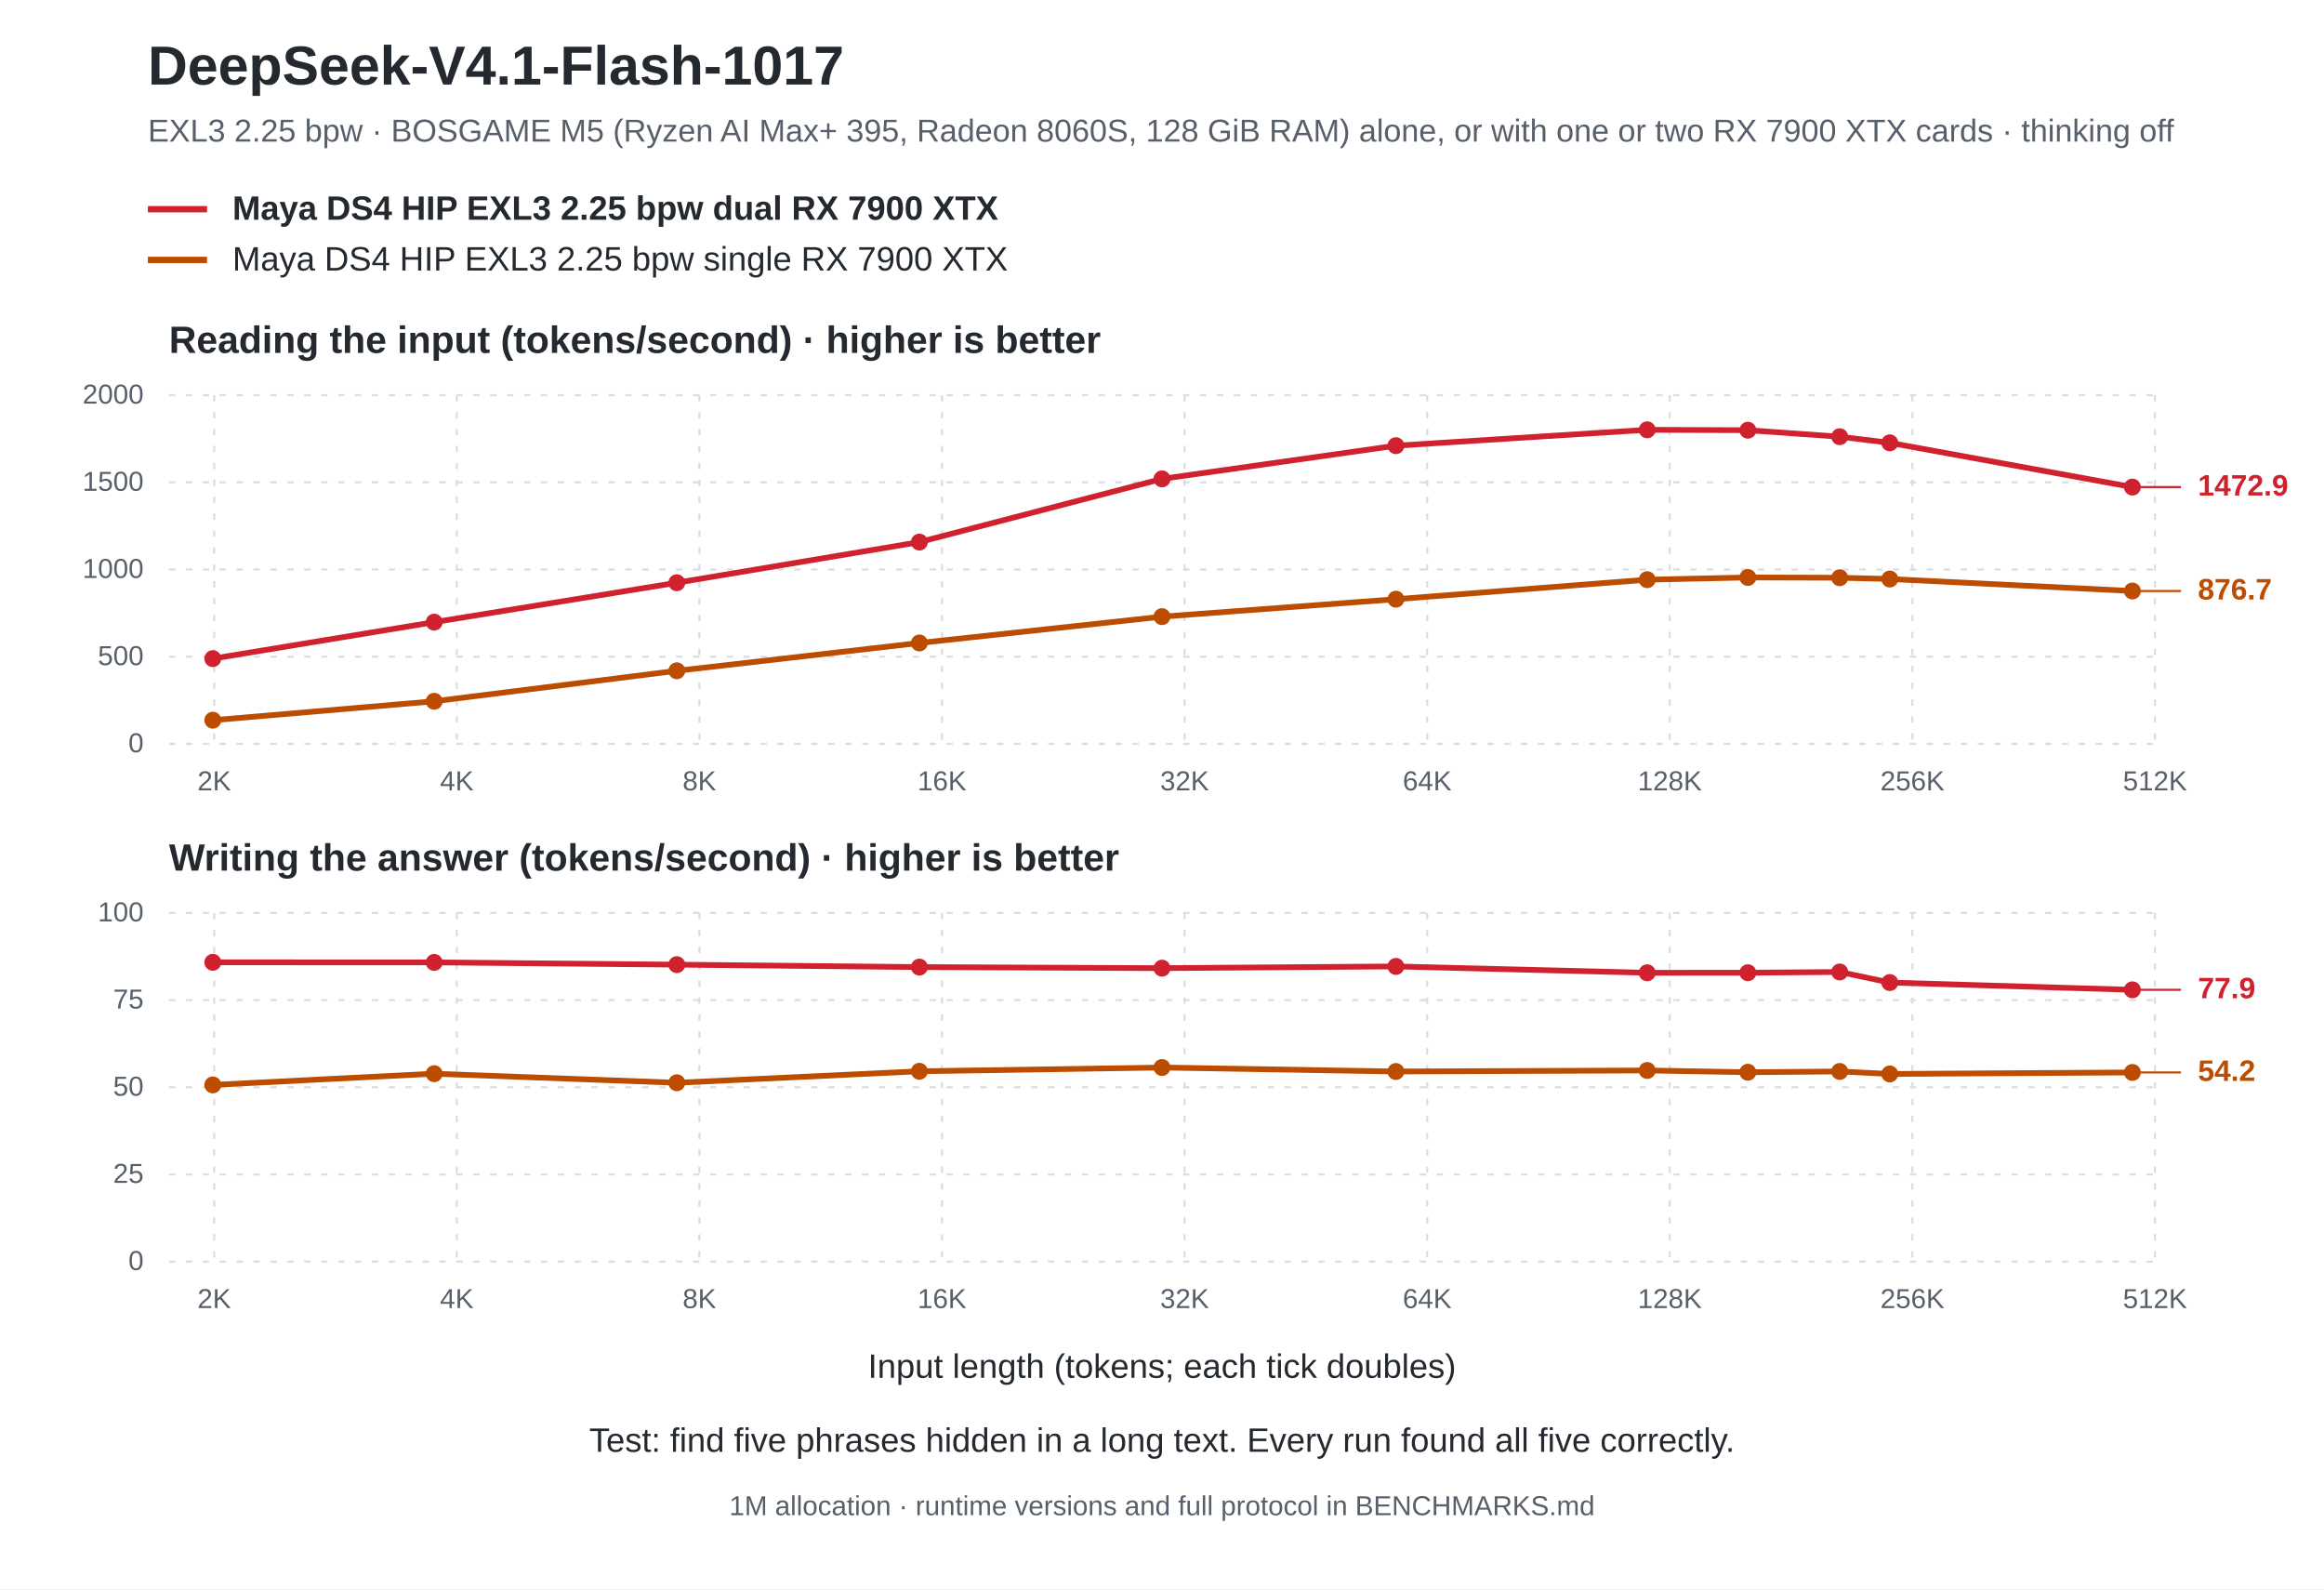
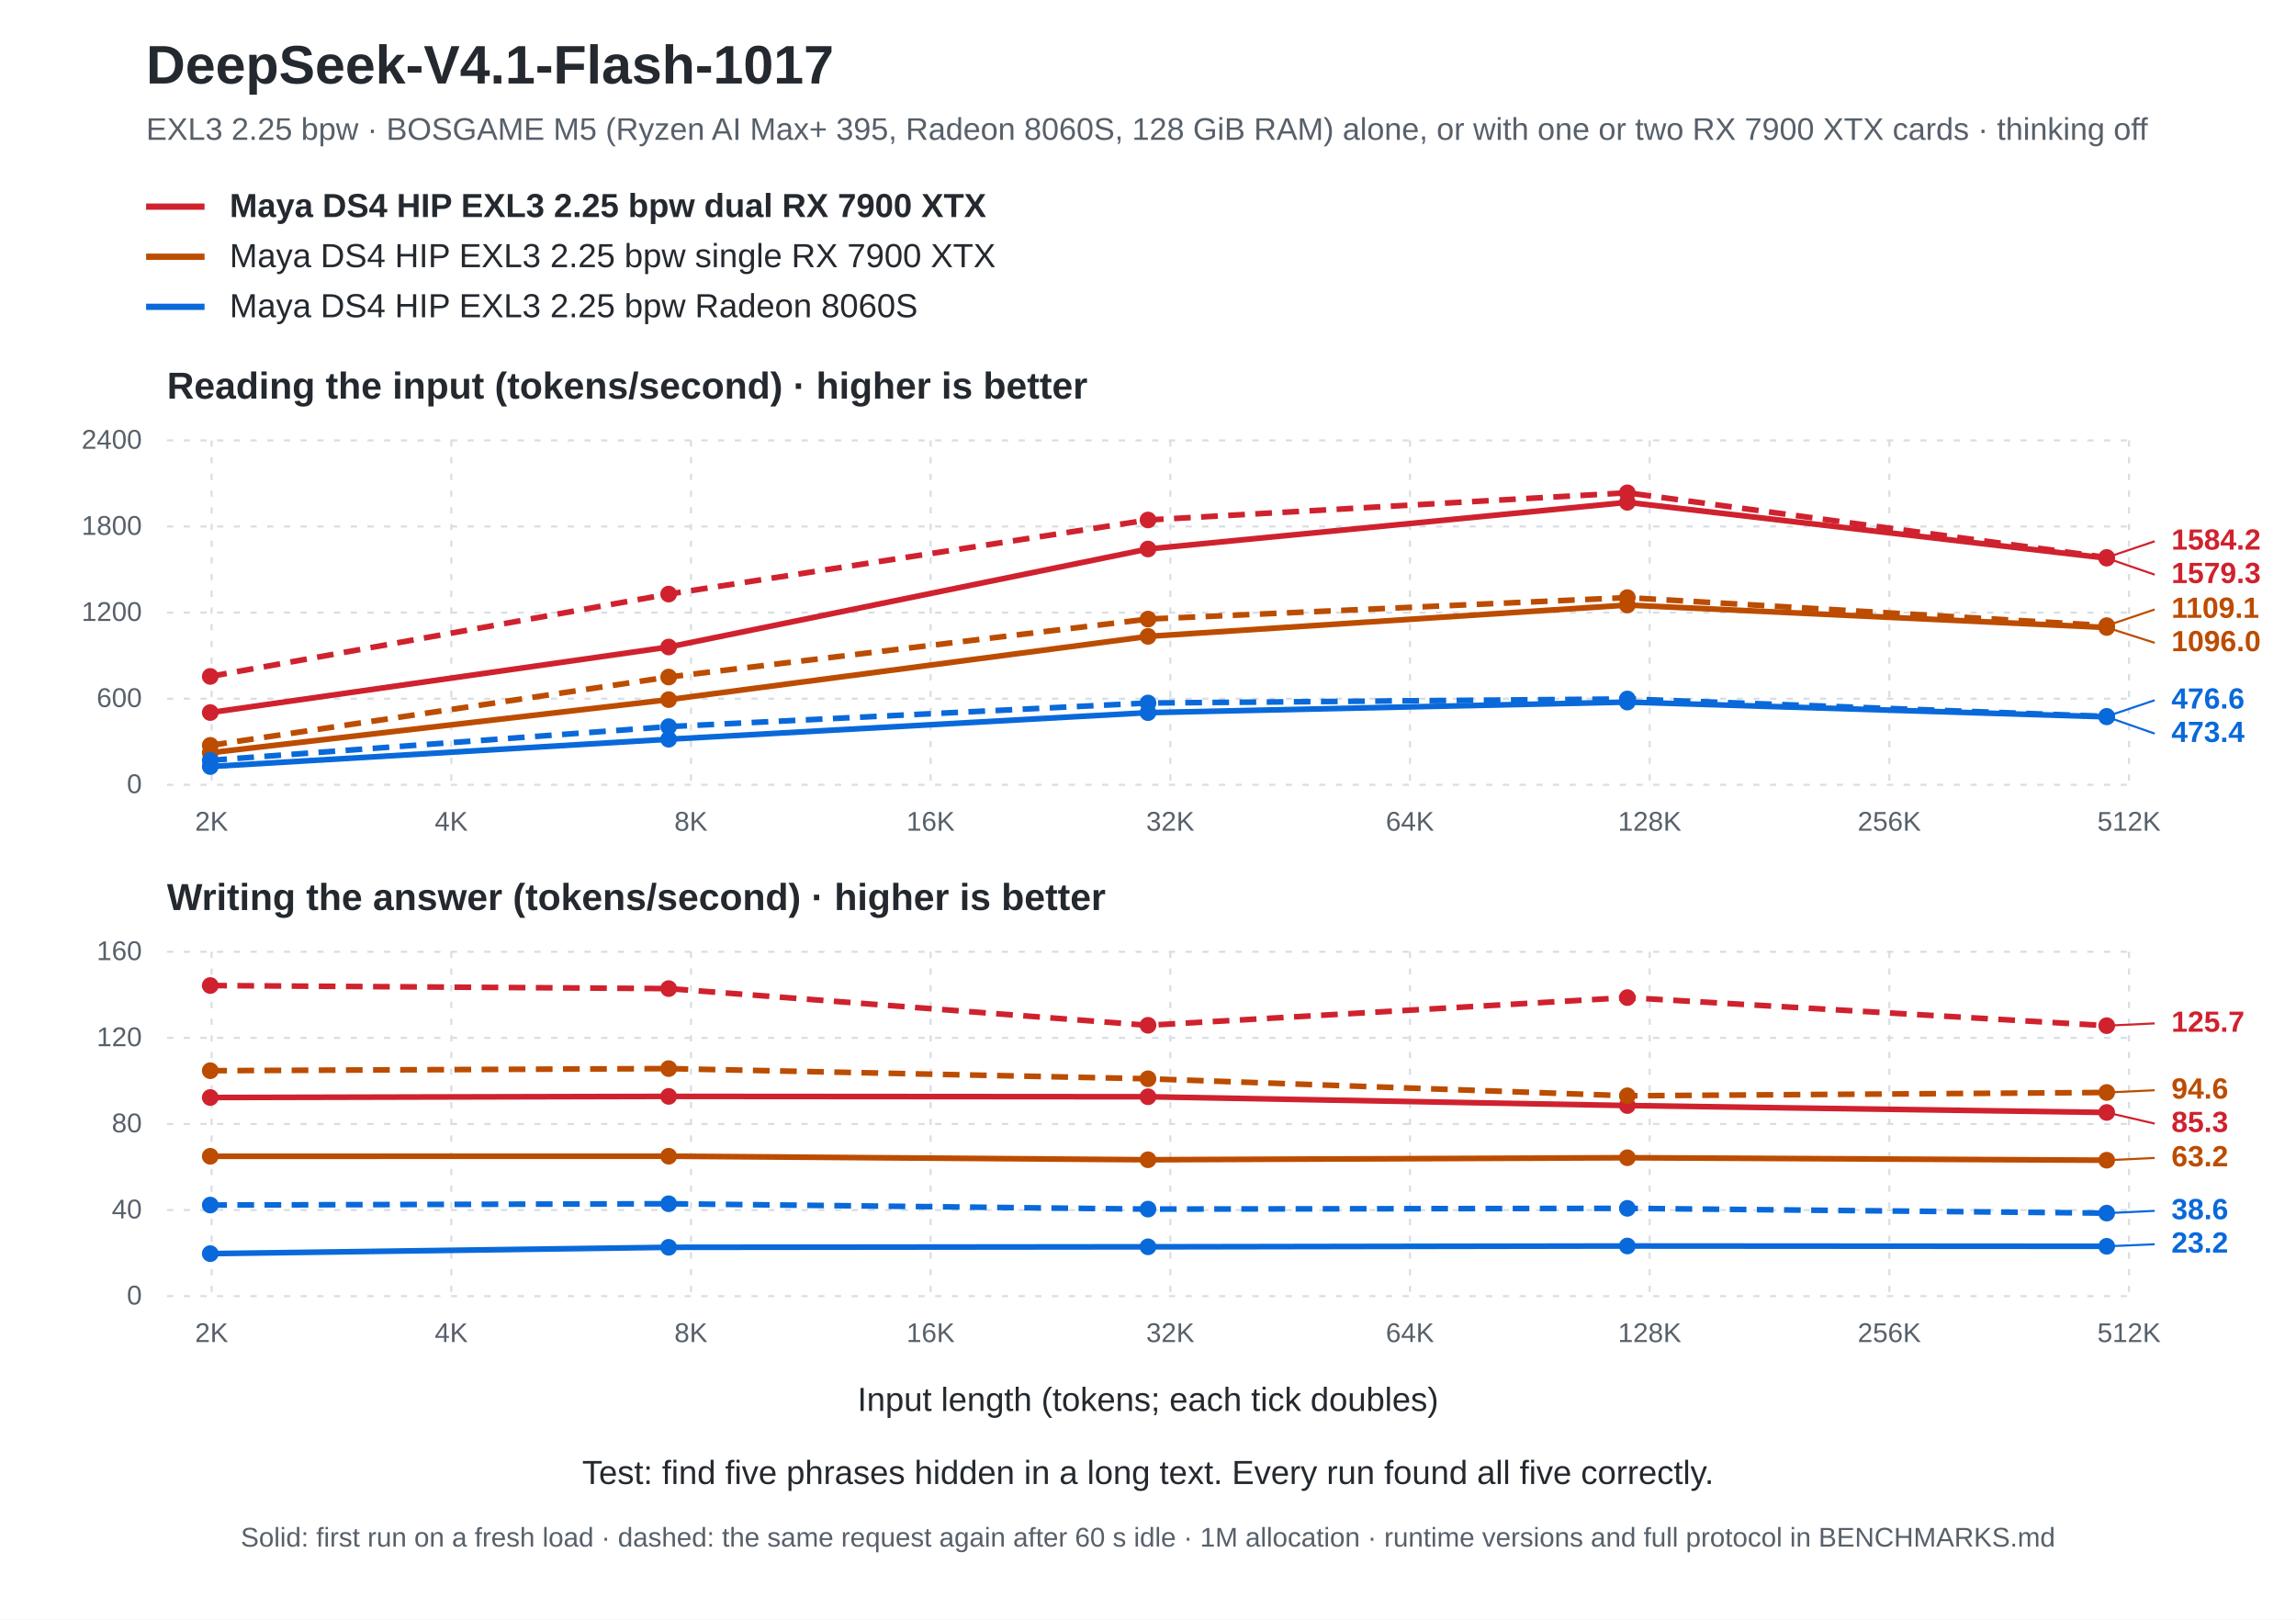
- <svg xmlns="http://www.w3.org/2000/svg" viewBox="0 0 1100 752" role="img" aria-labelledby="title desc">
+ <svg xmlns="http://www.w3.org/2000/svg" viewBox="0 0 1100 776" role="img" aria-labelledby="title desc">
  <style>text{font-family:Arial,sans-serif;fill:#24292f}.title{font-size:26px;font-weight:700}.sub{font-size:15px;fill:#57606a}.label{font-size:16px}.tick{font-size:13px;fill:#57606a}.panel{font-size:18px;font-weight:700}.grid{stroke:#d8dee4;stroke-dasharray:3 5}.value{font-size:14px;font-weight:700}</style>
-   <rect width="1100" height="752" fill="white" />
+   <rect width="1100" height="776" fill="white" />
  <text x="70" y="40" class="title">DeepSeek-V4.1-Flash-1017</text>
  <text x="70" y="67" class="sub">EXL3 2.25 bpw · BOSGAME M5 (Ryzen AI Max+ 395, Radeon 8060S, 128 GiB RAM) alone, or with one or two RX 7900 XTX cards · thinking off</text>
  <line x1="70" y1="99" x2="98" y2="99" stroke="#cf222e" stroke-width="3" />
  <text x="110" y="104" class="label" style="font-weight:700">Maya DS4 HIP EXL3 2.25 bpw dual RX 7900 XTX</text>
  <line x1="70" y1="123" x2="98" y2="123" stroke="#bc4c00" stroke-width="3" />
  <text x="110" y="128" class="label" style="font-weight:400">Maya DS4 HIP EXL3 2.25 bpw single RX 7900 XTX</text>
-   <text x="80" y="167" class="panel">Reading the input (tokens/second) · higher is better</text>
-   <line class="grid" x1="80" y1="352.00" x2="1020" y2="352.00" />
-   <text class="tick" x="68" y="356.00" text-anchor="end">0</text>
-   <line class="grid" x1="80" y1="310.75" x2="1020" y2="310.75" />
-   <text class="tick" x="68" y="314.75" text-anchor="end">500</text>
-   <line class="grid" x1="80" y1="269.50" x2="1020" y2="269.50" />
-   <text class="tick" x="68" y="273.50" text-anchor="end">1000</text>
-   <line class="grid" x1="80" y1="228.25" x2="1020" y2="228.25" />
-   <text class="tick" x="68" y="232.25" text-anchor="end">1500</text>
-   <line class="grid" x1="80" y1="187.00" x2="1020" y2="187.00" />
-   <text class="tick" x="68" y="191.00" text-anchor="end">2000</text>
-   <line class="grid" x1="101.38" y1="187" x2="101.38" y2="352" />
-   <text class="tick" x="101.38" y="374" text-anchor="middle">2K</text>
-   <line class="grid" x1="216.21" y1="187" x2="216.21" y2="352" />
-   <text class="tick" x="216.21" y="374" text-anchor="middle">4K</text>
-   <line class="grid" x1="331.04" y1="187" x2="331.04" y2="352" />
-   <text class="tick" x="331.04" y="374" text-anchor="middle">8K</text>
-   <line class="grid" x1="445.86" y1="187" x2="445.86" y2="352" />
-   <text class="tick" x="445.86" y="374" text-anchor="middle">16K</text>
-   <line class="grid" x1="560.69" y1="187" x2="560.69" y2="352" />
-   <text class="tick" x="560.69" y="374" text-anchor="middle">32K</text>
-   <line class="grid" x1="675.52" y1="187" x2="675.52" y2="352" />
-   <text class="tick" x="675.52" y="374" text-anchor="middle">64K</text>
-   <line class="grid" x1="790.35" y1="187" x2="790.35" y2="352" />
-   <text class="tick" x="790.35" y="374" text-anchor="middle">128K</text>
-   <line class="grid" x1="905.17" y1="187" x2="905.17" y2="352" />
-   <text class="tick" x="905.17" y="374" text-anchor="middle">256K</text>
-   <line class="grid" x1="1020.00" y1="187" x2="1020.00" y2="352" />
-   <text class="tick" x="1020.00" y="374" text-anchor="middle">512K</text>
-   <path d="M100.73 311.66 L205.52 294.40 L320.35 275.75 L435.16 256.52 L550.00 226.60 L660.71 210.90 L779.65 203.38 L827.31 203.58 L870.78 206.65 L894.48 209.55 L1009.31 230.49" fill="none" stroke="#cf222e" stroke-width="2.7" />
-   <circle cx="100.73" cy="311.66" r="4" fill="#cf222e" />
-   <circle cx="205.52" cy="294.40" r="4" fill="#cf222e" />
-   <circle cx="320.35" cy="275.75" r="4" fill="#cf222e" />
-   <circle cx="435.16" cy="256.52" r="4" fill="#cf222e" />
-   <circle cx="550.00" cy="226.60" r="4" fill="#cf222e" />
-   <circle cx="660.71" cy="210.90" r="4" fill="#cf222e" />
-   <circle cx="779.65" cy="203.38" r="4" fill="#cf222e" />
-   <circle cx="827.31" cy="203.58" r="4" fill="#cf222e" />
-   <circle cx="870.78" cy="206.65" r="4" fill="#cf222e" />
-   <circle cx="894.48" cy="209.55" r="4" fill="#cf222e" />
-   <circle cx="1009.31" cy="230.49" r="4" fill="#cf222e" />
-   <path d="M100.73 340.80 L205.52 331.85 L320.35 317.42 L435.16 304.26 L550.00 291.80 L660.71 283.54 L779.65 274.31 L827.31 273.26 L870.78 273.39 L894.48 273.99 L1009.31 279.67" fill="none" stroke="#bc4c00" stroke-width="2.7" />
-   <circle cx="100.73" cy="340.80" r="4" fill="#bc4c00" />
-   <circle cx="205.52" cy="331.85" r="4" fill="#bc4c00" />
-   <circle cx="320.35" cy="317.42" r="4" fill="#bc4c00" />
-   <circle cx="435.16" cy="304.26" r="4" fill="#bc4c00" />
-   <circle cx="550.00" cy="291.80" r="4" fill="#bc4c00" />
-   <circle cx="660.71" cy="283.54" r="4" fill="#bc4c00" />
-   <circle cx="779.65" cy="274.31" r="4" fill="#bc4c00" />
-   <circle cx="827.31" cy="273.26" r="4" fill="#bc4c00" />
-   <circle cx="870.78" cy="273.39" r="4" fill="#bc4c00" />
-   <circle cx="894.48" cy="273.99" r="4" fill="#bc4c00" />
-   <circle cx="1009.31" cy="279.67" r="4" fill="#bc4c00" />
-   <line x1="1009.31" y1="230.49" x2="1032.31" y2="230.49" stroke="#cf222e" stroke-width="1" />
-   <text class="value" x="1040.31" y="234.49" text-anchor="start" style="fill:#cf222e">1472.9</text>
-   <line x1="1009.31" y1="279.67" x2="1032.31" y2="279.67" stroke="#bc4c00" stroke-width="1" />
-   <text class="value" x="1040.31" y="283.67" text-anchor="start" style="fill:#bc4c00">876.7</text>
-   <text x="80" y="412" class="panel">Writing the answer (tokens/second) · higher is better</text>
-   <line class="grid" x1="80" y1="597.00" x2="1020" y2="597.00" />
-   <text class="tick" x="68" y="601.00" text-anchor="end">0</text>
-   <line class="grid" x1="80" y1="555.75" x2="1020" y2="555.75" />
-   <text class="tick" x="68" y="559.75" text-anchor="end">25</text>
-   <line class="grid" x1="80" y1="514.50" x2="1020" y2="514.50" />
-   <text class="tick" x="68" y="518.50" text-anchor="end">50</text>
-   <line class="grid" x1="80" y1="473.25" x2="1020" y2="473.25" />
-   <text class="tick" x="68" y="477.25" text-anchor="end">75</text>
-   <line class="grid" x1="80" y1="432.00" x2="1020" y2="432.00" />
-   <text class="tick" x="68" y="436.00" text-anchor="end">100</text>
-   <line class="grid" x1="101.38" y1="432" x2="101.38" y2="597" />
-   <text class="tick" x="101.38" y="619" text-anchor="middle">2K</text>
-   <line class="grid" x1="216.21" y1="432" x2="216.21" y2="597" />
-   <text class="tick" x="216.21" y="619" text-anchor="middle">4K</text>
-   <line class="grid" x1="331.04" y1="432" x2="331.04" y2="597" />
-   <text class="tick" x="331.04" y="619" text-anchor="middle">8K</text>
-   <line class="grid" x1="445.86" y1="432" x2="445.86" y2="597" />
-   <text class="tick" x="445.86" y="619" text-anchor="middle">16K</text>
-   <line class="grid" x1="560.69" y1="432" x2="560.69" y2="597" />
-   <text class="tick" x="560.69" y="619" text-anchor="middle">32K</text>
-   <line class="grid" x1="675.52" y1="432" x2="675.52" y2="597" />
-   <text class="tick" x="675.52" y="619" text-anchor="middle">64K</text>
-   <line class="grid" x1="790.35" y1="432" x2="790.35" y2="597" />
-   <text class="tick" x="790.35" y="619" text-anchor="middle">128K</text>
-   <line class="grid" x1="905.17" y1="432" x2="905.17" y2="597" />
-   <text class="tick" x="905.17" y="619" text-anchor="middle">256K</text>
-   <line class="grid" x1="1020.00" y1="432" x2="1020.00" y2="597" />
-   <text class="tick" x="1020.00" y="619" text-anchor="middle">512K</text>
-   <path d="M100.73 455.37 L205.52 455.41 L320.35 456.48 L435.16 457.63 L550.00 458.14 L660.71 457.32 L779.65 460.32 L827.31 460.30 L870.78 459.95 L894.48 464.95 L1009.31 468.39" fill="none" stroke="#cf222e" stroke-width="2.7" />
-   <circle cx="100.73" cy="455.37" r="4" fill="#cf222e" />
-   <circle cx="205.52" cy="455.41" r="4" fill="#cf222e" />
-   <circle cx="320.35" cy="456.48" r="4" fill="#cf222e" />
-   <circle cx="435.16" cy="457.63" r="4" fill="#cf222e" />
-   <circle cx="550.00" cy="458.14" r="4" fill="#cf222e" />
-   <circle cx="660.71" cy="457.32" r="4" fill="#cf222e" />
-   <circle cx="779.65" cy="460.32" r="4" fill="#cf222e" />
-   <circle cx="827.31" cy="460.30" r="4" fill="#cf222e" />
-   <circle cx="870.78" cy="459.95" r="4" fill="#cf222e" />
-   <circle cx="894.48" cy="464.95" r="4" fill="#cf222e" />
-   <circle cx="1009.31" cy="468.39" r="4" fill="#cf222e" />
-   <path d="M100.73 513.38 L205.52 508.08 L320.35 512.37 L435.16 506.94 L550.00 505.16 L660.71 507.04 L779.65 506.55 L827.31 507.39 L870.78 507.02 L894.48 508.20 L1009.31 507.49" fill="none" stroke="#bc4c00" stroke-width="2.7" />
-   <circle cx="100.73" cy="513.38" r="4" fill="#bc4c00" />
-   <circle cx="205.52" cy="508.08" r="4" fill="#bc4c00" />
-   <circle cx="320.35" cy="512.37" r="4" fill="#bc4c00" />
-   <circle cx="435.16" cy="506.94" r="4" fill="#bc4c00" />
-   <circle cx="550.00" cy="505.16" r="4" fill="#bc4c00" />
-   <circle cx="660.71" cy="507.04" r="4" fill="#bc4c00" />
-   <circle cx="779.65" cy="506.55" r="4" fill="#bc4c00" />
-   <circle cx="827.31" cy="507.39" r="4" fill="#bc4c00" />
-   <circle cx="870.78" cy="507.02" r="4" fill="#bc4c00" />
-   <circle cx="894.48" cy="508.20" r="4" fill="#bc4c00" />
-   <circle cx="1009.31" cy="507.49" r="4" fill="#bc4c00" />
-   <line x1="1009.31" y1="468.39" x2="1032.31" y2="468.39" stroke="#cf222e" stroke-width="1" />
-   <text class="value" x="1040.31" y="472.39" text-anchor="start" style="fill:#cf222e">77.9</text>
-   <line x1="1009.31" y1="507.49" x2="1032.31" y2="507.49" stroke="#bc4c00" stroke-width="1" />
-   <text class="value" x="1040.31" y="511.49" text-anchor="start" style="fill:#bc4c00">54.2</text>
-   <text x="550" y="652" text-anchor="middle" class="label">Input length (tokens; each tick doubles)</text>
-   <text x="550" y="687" text-anchor="middle" class="label">Test: find five phrases hidden in a long text. Every run found all five correctly.</text>
-   <text x="550" y="717" text-anchor="middle" class="tick">1M allocation · runtime versions and full protocol in BENCHMARKS.md</text>
+   <line x1="70" y1="147" x2="98" y2="147" stroke="#0969da" stroke-width="3" />
+   <text x="110" y="152" class="label" style="font-weight:400">Maya DS4 HIP EXL3 2.25 bpw Radeon 8060S</text>
+   <text x="80" y="191" class="panel">Reading the input (tokens/second) · higher is better</text>
+   <line class="grid" x1="80" y1="376.00" x2="1020" y2="376.00" />
+   <text class="tick" x="68" y="380.00" text-anchor="end">0</text>
+   <line class="grid" x1="80" y1="334.75" x2="1020" y2="334.75" />
+   <text class="tick" x="68" y="338.75" text-anchor="end">600</text>
+   <line class="grid" x1="80" y1="293.50" x2="1020" y2="293.50" />
+   <text class="tick" x="68" y="297.50" text-anchor="end">1200</text>
+   <line class="grid" x1="80" y1="252.25" x2="1020" y2="252.25" />
+   <text class="tick" x="68" y="256.25" text-anchor="end">1800</text>
+   <line class="grid" x1="80" y1="211.00" x2="1020" y2="211.00" />
+   <text class="tick" x="68" y="215.00" text-anchor="end">2400</text>
+   <line class="grid" x1="101.38" y1="211" x2="101.38" y2="376" />
+   <text class="tick" x="101.38" y="398" text-anchor="middle">2K</text>
+   <line class="grid" x1="216.21" y1="211" x2="216.21" y2="376" />
+   <text class="tick" x="216.21" y="398" text-anchor="middle">4K</text>
+   <line class="grid" x1="331.04" y1="211" x2="331.04" y2="376" />
+   <text class="tick" x="331.04" y="398" text-anchor="middle">8K</text>
+   <line class="grid" x1="445.86" y1="211" x2="445.86" y2="376" />
+   <text class="tick" x="445.86" y="398" text-anchor="middle">16K</text>
+   <line class="grid" x1="560.69" y1="211" x2="560.69" y2="376" />
+   <text class="tick" x="560.69" y="398" text-anchor="middle">32K</text>
+   <line class="grid" x1="675.52" y1="211" x2="675.52" y2="376" />
+   <text class="tick" x="675.52" y="398" text-anchor="middle">64K</text>
+   <line class="grid" x1="790.35" y1="211" x2="790.35" y2="376" />
+   <text class="tick" x="790.35" y="398" text-anchor="middle">128K</text>
+   <line class="grid" x1="905.17" y1="211" x2="905.17" y2="376" />
+   <text class="tick" x="905.17" y="398" text-anchor="middle">256K</text>
+   <line class="grid" x1="1020.00" y1="211" x2="1020.00" y2="376" />
+   <text class="tick" x="1020.00" y="398" text-anchor="middle">512K</text>
+   <path d="M100.73 341.39 L320.35 309.99 L550.00 263.03 L779.65 240.67 L1009.31 267.42" fill="none" stroke="#cf222e" stroke-width="2.7" />
+   <circle cx="100.73" cy="341.39" r="4" fill="#cf222e" />
+   <circle cx="320.35" cy="309.99" r="4" fill="#cf222e" />
+   <circle cx="550.00" cy="263.03" r="4" fill="#cf222e" />
+   <circle cx="779.65" cy="240.67" r="4" fill="#cf222e" />
+   <circle cx="1009.31" cy="267.42" r="4" fill="#cf222e" />
+   <path d="M100.73 360.65 L320.35 335.20 L550.00 304.90 L779.65 289.90 L1009.31 300.65" fill="none" stroke="#bc4c00" stroke-width="2.7" />
+   <circle cx="100.73" cy="360.65" r="4" fill="#bc4c00" />
+   <circle cx="320.35" cy="335.20" r="4" fill="#bc4c00" />
+   <circle cx="550.00" cy="304.90" r="4" fill="#bc4c00" />
+   <circle cx="779.65" cy="289.90" r="4" fill="#bc4c00" />
+   <circle cx="1009.31" cy="300.65" r="4" fill="#bc4c00" />
+   <path d="M100.73 367.26 L320.35 354.18 L550.00 341.44 L779.65 336.38 L1009.31 343.45" fill="none" stroke="#0969da" stroke-width="2.7" />
+   <circle cx="100.73" cy="367.26" r="4" fill="#0969da" />
+   <circle cx="320.35" cy="354.18" r="4" fill="#0969da" />
+   <circle cx="550.00" cy="341.44" r="4" fill="#0969da" />
+   <circle cx="779.65" cy="336.38" r="4" fill="#0969da" />
+   <circle cx="1009.31" cy="343.45" r="4" fill="#0969da" />
+   <path d="M100.73 324.08 L320.35 284.63 L550.00 249.13 L779.65 236.11 L1009.31 267.09" fill="none" stroke="#cf222e" stroke-width="2.7" stroke-dasharray="8 5" />
+   <circle cx="100.73" cy="324.08" r="4" fill="#cf222e" />
+   <circle cx="320.35" cy="284.63" r="4" fill="#cf222e" />
+   <circle cx="550.00" cy="249.13" r="4" fill="#cf222e" />
+   <circle cx="779.65" cy="236.11" r="4" fill="#cf222e" />
+   <circle cx="1009.31" cy="267.09" r="4" fill="#cf222e" />
+   <path d="M100.73 357.11 L320.35 324.38 L550.00 296.61 L779.65 286.32 L1009.31 299.75" fill="none" stroke="#bc4c00" stroke-width="2.7" stroke-dasharray="8 5" />
+   <circle cx="100.73" cy="357.11" r="4" fill="#bc4c00" />
+   <circle cx="320.35" cy="324.38" r="4" fill="#bc4c00" />
+   <circle cx="550.00" cy="296.61" r="4" fill="#bc4c00" />
+   <circle cx="779.65" cy="286.32" r="4" fill="#bc4c00" />
+   <circle cx="1009.31" cy="299.75" r="4" fill="#bc4c00" />
+   <path d="M100.73 364.29 L320.35 348.14 L550.00 336.82 L779.65 334.88 L1009.31 343.23" fill="none" stroke="#0969da" stroke-width="2.7" stroke-dasharray="8 5" />
+   <circle cx="100.73" cy="364.29" r="4" fill="#0969da" />
+   <circle cx="320.35" cy="348.14" r="4" fill="#0969da" />
+   <circle cx="550.00" cy="336.82" r="4" fill="#0969da" />
+   <circle cx="779.65" cy="334.88" r="4" fill="#0969da" />
+   <circle cx="1009.31" cy="343.23" r="4" fill="#0969da" />
+   <line x1="1009.31" y1="267.09" x2="1032.31" y2="259.33" stroke="#cf222e" stroke-width="1" />
+   <text class="value" x="1040.31" y="263.33" text-anchor="start" style="fill:#cf222e">1584.2</text>
+   <line x1="1009.31" y1="267.42" x2="1032.31" y2="275.33" stroke="#cf222e" stroke-width="1" />
+   <text class="value" x="1040.31" y="279.33" text-anchor="start" style="fill:#cf222e">1579.3</text>
+   <line x1="1009.31" y1="299.75" x2="1032.31" y2="291.99" stroke="#bc4c00" stroke-width="1" />
+   <text class="value" x="1040.31" y="295.99" text-anchor="start" style="fill:#bc4c00">1109.1</text>
+   <line x1="1009.31" y1="300.65" x2="1032.31" y2="307.99" stroke="#bc4c00" stroke-width="1" />
+   <text class="value" x="1040.31" y="311.99" text-anchor="start" style="fill:#bc4c00">1096.0</text>
+   <line x1="1009.31" y1="343.23" x2="1032.31" y2="335.48" stroke="#0969da" stroke-width="1" />
+   <text class="value" x="1040.31" y="339.48" text-anchor="start" style="fill:#0969da">476.6</text>
+   <line x1="1009.31" y1="343.45" x2="1032.31" y2="351.48" stroke="#0969da" stroke-width="1" />
+   <text class="value" x="1040.31" y="355.48" text-anchor="start" style="fill:#0969da">473.4</text>
+   <text x="80" y="436" class="panel">Writing the answer (tokens/second) · higher is better</text>
+   <line class="grid" x1="80" y1="621.00" x2="1020" y2="621.00" />
+   <text class="tick" x="68" y="625.00" text-anchor="end">0</text>
+   <line class="grid" x1="80" y1="579.75" x2="1020" y2="579.75" />
+   <text class="tick" x="68" y="583.75" text-anchor="end">40</text>
+   <line class="grid" x1="80" y1="538.50" x2="1020" y2="538.50" />
+   <text class="tick" x="68" y="542.50" text-anchor="end">80</text>
+   <line class="grid" x1="80" y1="497.25" x2="1020" y2="497.25" />
+   <text class="tick" x="68" y="501.25" text-anchor="end">120</text>
+   <line class="grid" x1="80" y1="456.00" x2="1020" y2="456.00" />
+   <text class="tick" x="68" y="460.00" text-anchor="end">160</text>
+   <line class="grid" x1="101.38" y1="456" x2="101.38" y2="621" />
+   <text class="tick" x="101.38" y="643" text-anchor="middle">2K</text>
+   <line class="grid" x1="216.21" y1="456" x2="216.21" y2="621" />
+   <text class="tick" x="216.21" y="643" text-anchor="middle">4K</text>
+   <line class="grid" x1="331.04" y1="456" x2="331.04" y2="621" />
+   <text class="tick" x="331.04" y="643" text-anchor="middle">8K</text>
+   <line class="grid" x1="445.86" y1="456" x2="445.86" y2="621" />
+   <text class="tick" x="445.86" y="643" text-anchor="middle">16K</text>
+   <line class="grid" x1="560.69" y1="456" x2="560.69" y2="621" />
+   <text class="tick" x="560.69" y="643" text-anchor="middle">32K</text>
+   <line class="grid" x1="675.52" y1="456" x2="675.52" y2="621" />
+   <text class="tick" x="675.52" y="643" text-anchor="middle">64K</text>
+   <line class="grid" x1="790.35" y1="456" x2="790.35" y2="621" />
+   <text class="tick" x="790.35" y="643" text-anchor="middle">128K</text>
+   <line class="grid" x1="905.17" y1="456" x2="905.17" y2="621" />
+   <text class="tick" x="905.17" y="643" text-anchor="middle">256K</text>
+   <line class="grid" x1="1020.00" y1="456" x2="1020.00" y2="621" />
+   <text class="tick" x="1020.00" y="643" text-anchor="middle">512K</text>
+   <path d="M100.73 525.83 L320.35 525.29 L550.00 525.46 L779.65 529.68 L1009.31 533.00" fill="none" stroke="#cf222e" stroke-width="2.7" />
+   <circle cx="100.73" cy="525.83" r="4" fill="#cf222e" />
+   <circle cx="320.35" cy="525.29" r="4" fill="#cf222e" />
+   <circle cx="550.00" cy="525.46" r="4" fill="#cf222e" />
+   <circle cx="779.65" cy="529.68" r="4" fill="#cf222e" />
+   <circle cx="1009.31" cy="533.00" r="4" fill="#cf222e" />
+   <path d="M100.73 553.99 L320.35 553.95 L550.00 555.65 L779.65 554.68 L1009.31 555.87" fill="none" stroke="#bc4c00" stroke-width="2.7" />
+   <circle cx="100.73" cy="553.99" r="4" fill="#bc4c00" />
+   <circle cx="320.35" cy="553.95" r="4" fill="#bc4c00" />
+   <circle cx="550.00" cy="555.65" r="4" fill="#bc4c00" />
+   <circle cx="779.65" cy="554.68" r="4" fill="#bc4c00" />
+   <circle cx="1009.31" cy="555.87" r="4" fill="#bc4c00" />
+   <path d="M100.73 600.63 L320.35 597.60 L550.00 597.36 L779.65 596.97 L1009.31 597.12" fill="none" stroke="#0969da" stroke-width="2.7" />
+   <circle cx="100.73" cy="600.63" r="4" fill="#0969da" />
+   <circle cx="320.35" cy="597.60" r="4" fill="#0969da" />
+   <circle cx="550.00" cy="597.36" r="4" fill="#0969da" />
+   <circle cx="779.65" cy="596.97" r="4" fill="#0969da" />
+   <circle cx="1009.31" cy="597.12" r="4" fill="#0969da" />
+   <path d="M100.73 472.18 L320.35 473.65 L550.00 491.23 L779.65 477.96 L1009.31 491.41" fill="none" stroke="#cf222e" stroke-width="2.7" stroke-dasharray="8 5" />
+   <circle cx="100.73" cy="472.18" r="4" fill="#cf222e" />
+   <circle cx="320.35" cy="473.65" r="4" fill="#cf222e" />
+   <circle cx="550.00" cy="491.23" r="4" fill="#cf222e" />
+   <circle cx="779.65" cy="477.96" r="4" fill="#cf222e" />
+   <circle cx="1009.31" cy="491.41" r="4" fill="#cf222e" />
+   <path d="M100.73 512.98 L320.35 511.98 L550.00 516.85 L779.65 525.00 L1009.31 523.42" fill="none" stroke="#bc4c00" stroke-width="2.7" stroke-dasharray="8 5" />
+   <circle cx="100.73" cy="512.98" r="4" fill="#bc4c00" />
+   <circle cx="320.35" cy="511.98" r="4" fill="#bc4c00" />
+   <circle cx="550.00" cy="516.85" r="4" fill="#bc4c00" />
+   <circle cx="779.65" cy="525.00" r="4" fill="#bc4c00" />
+   <circle cx="1009.31" cy="523.42" r="4" fill="#bc4c00" />
+   <path d="M100.73 577.36 L320.35 576.73 L550.00 579.30 L779.65 578.93 L1009.31 581.22" fill="none" stroke="#0969da" stroke-width="2.7" stroke-dasharray="8 5" />
+   <circle cx="100.73" cy="577.36" r="4" fill="#0969da" />
+   <circle cx="320.35" cy="576.73" r="4" fill="#0969da" />
+   <circle cx="550.00" cy="579.30" r="4" fill="#0969da" />
+   <circle cx="779.65" cy="578.93" r="4" fill="#0969da" />
+   <circle cx="1009.31" cy="581.22" r="4" fill="#0969da" />
+   <line x1="1009.31" y1="491.41" x2="1032.31" y2="490.32" stroke="#cf222e" stroke-width="1" />
+   <text class="value" x="1040.31" y="494.32" text-anchor="start" style="fill:#cf222e">125.7</text>
+   <line x1="1009.31" y1="523.42" x2="1032.31" y2="522.34" stroke="#bc4c00" stroke-width="1" />
+   <text class="value" x="1040.31" y="526.34" text-anchor="start" style="fill:#bc4c00">94.6</text>
+   <line x1="1009.31" y1="533.00" x2="1032.31" y2="538.34" stroke="#cf222e" stroke-width="1" />
+   <text class="value" x="1040.31" y="542.34" text-anchor="start" style="fill:#cf222e">85.3</text>
+   <line x1="1009.31" y1="555.87" x2="1032.31" y2="554.79" stroke="#bc4c00" stroke-width="1" />
+   <text class="value" x="1040.31" y="558.79" text-anchor="start" style="fill:#bc4c00">63.2</text>
+   <line x1="1009.31" y1="581.22" x2="1032.31" y2="580.13" stroke="#0969da" stroke-width="1" />
+   <text class="value" x="1040.31" y="584.13" text-anchor="start" style="fill:#0969da">38.6</text>
+   <line x1="1009.31" y1="597.12" x2="1032.31" y2="596.13" stroke="#0969da" stroke-width="1" />
+   <text class="value" x="1040.31" y="600.13" text-anchor="start" style="fill:#0969da">23.2</text>
+   <text x="550" y="676" text-anchor="middle" class="label">Input length (tokens; each tick doubles)</text>
+   <text x="550" y="711" text-anchor="middle" class="label">Test: find five phrases hidden in a long text. Every run found all five correctly.</text>
+   <text x="550" y="741" text-anchor="middle" class="tick">Solid: first run on a fresh load · dashed: the same request again after 60 s idle · 1M allocation · runtime versions and full protocol in BENCHMARKS.md</text>
</svg>
